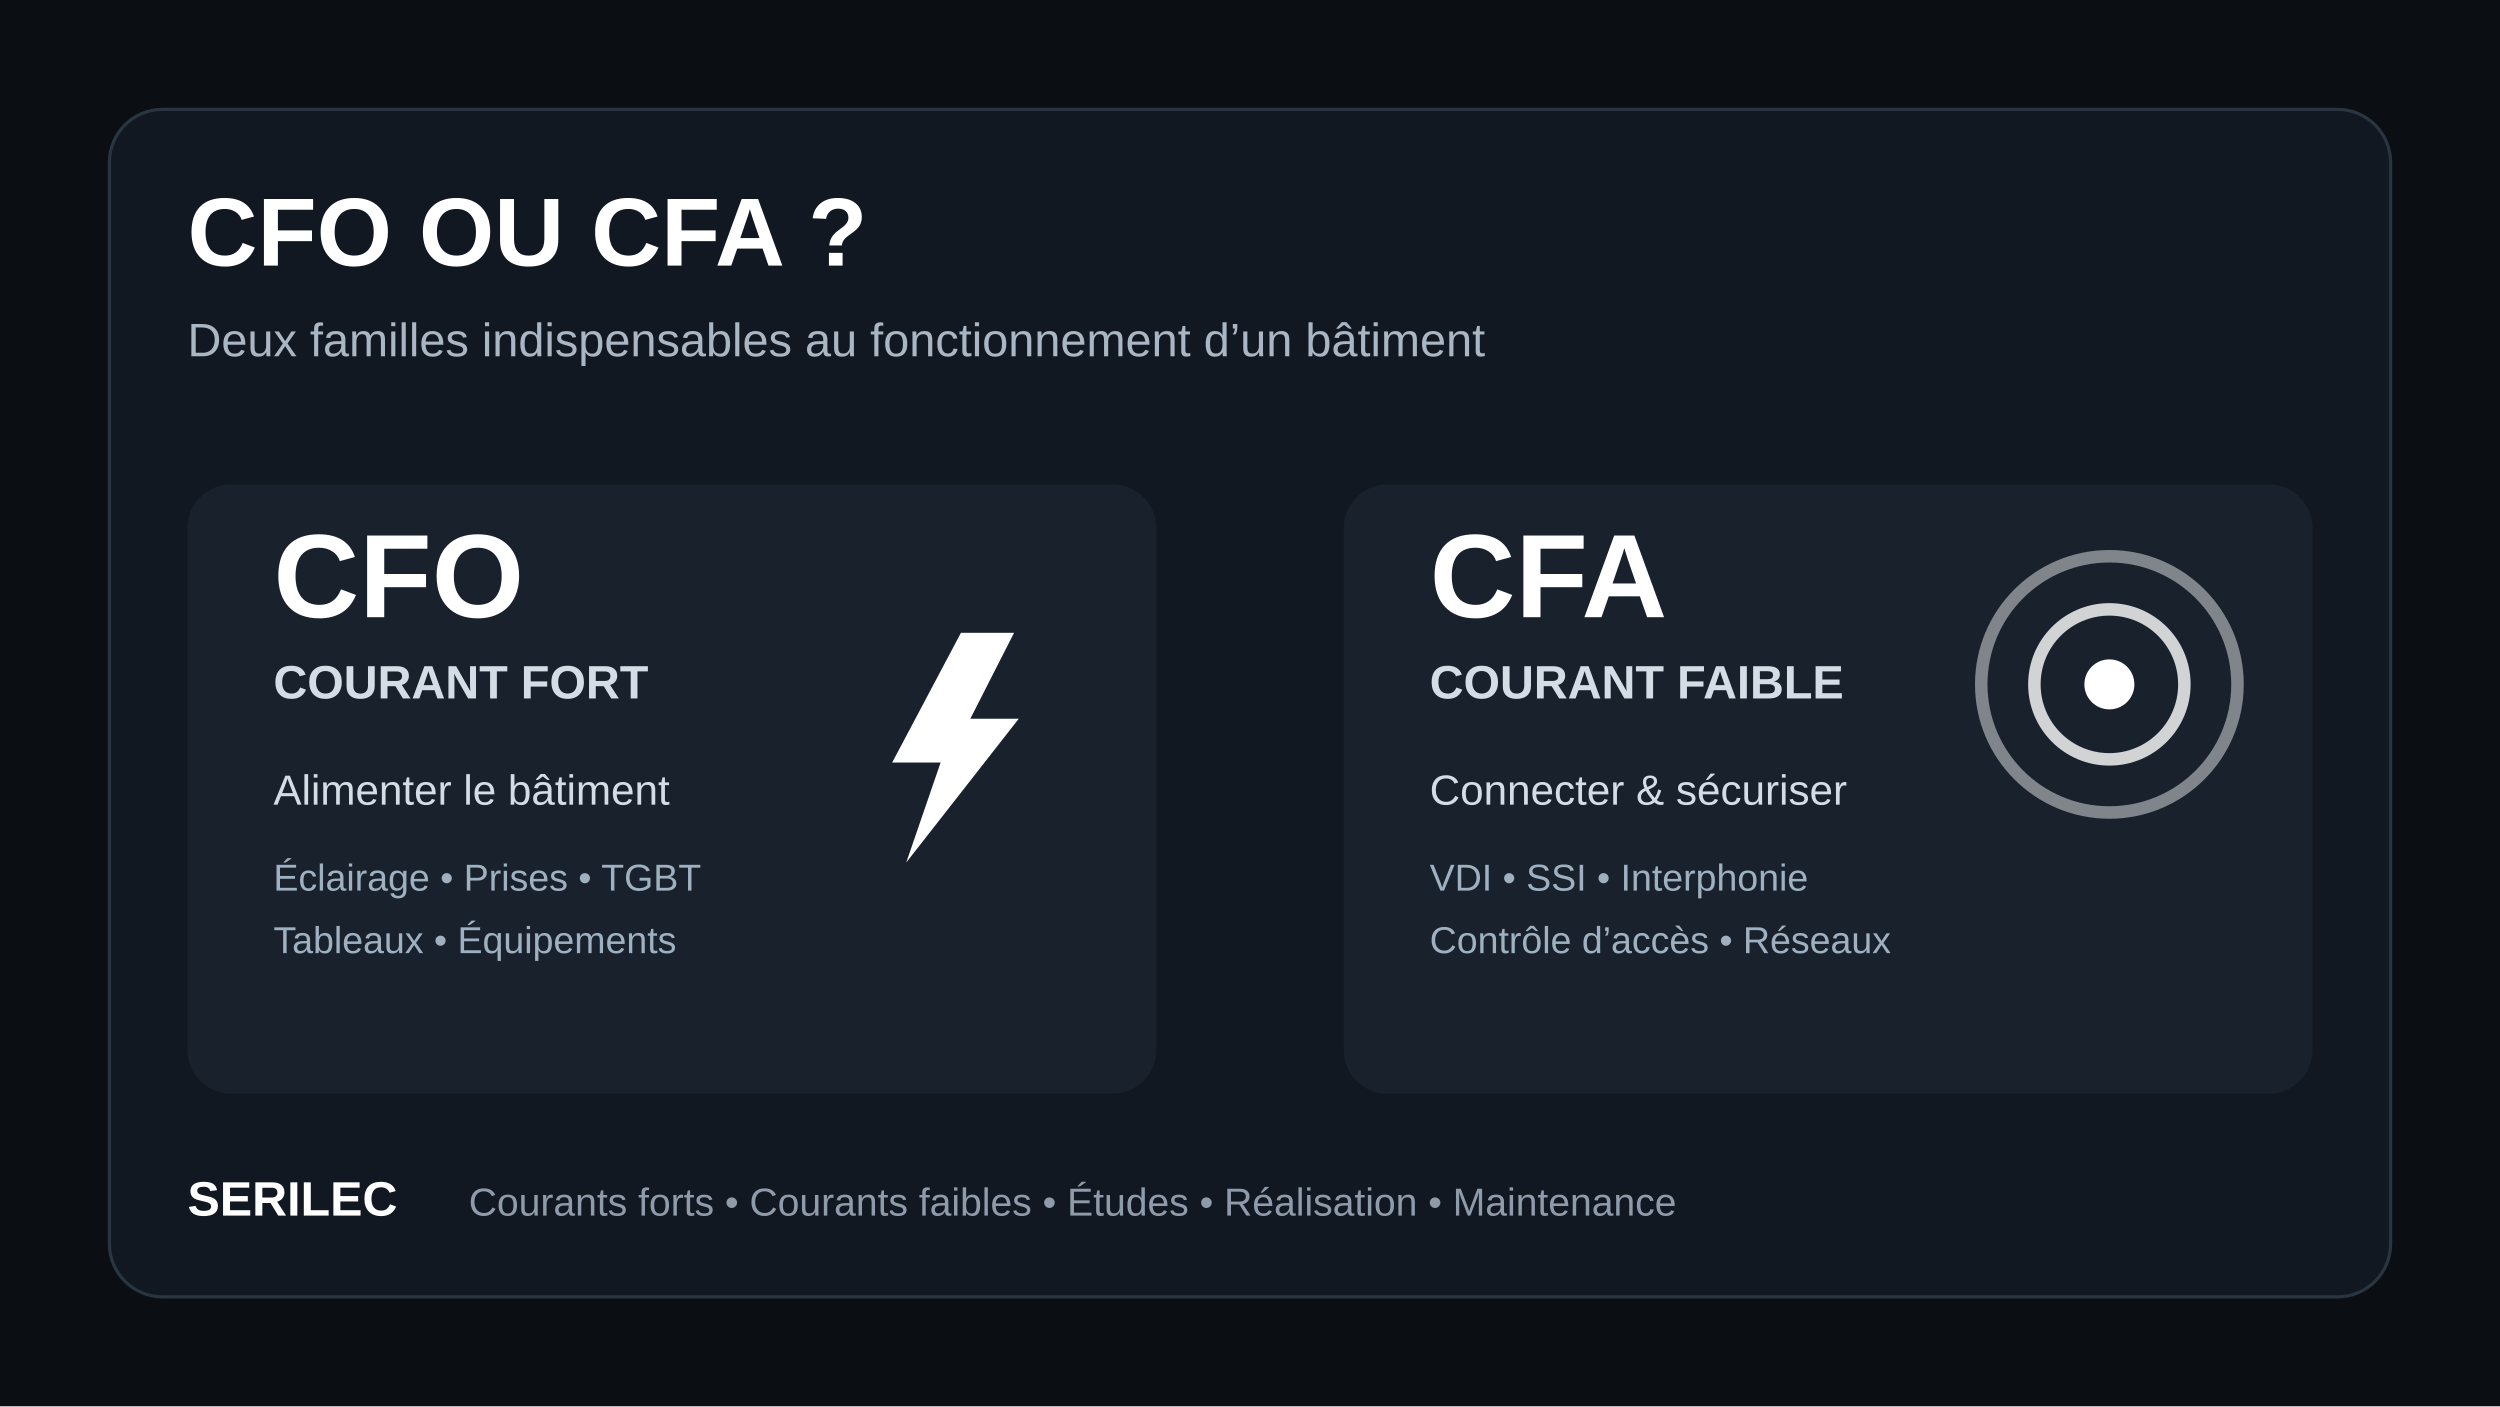
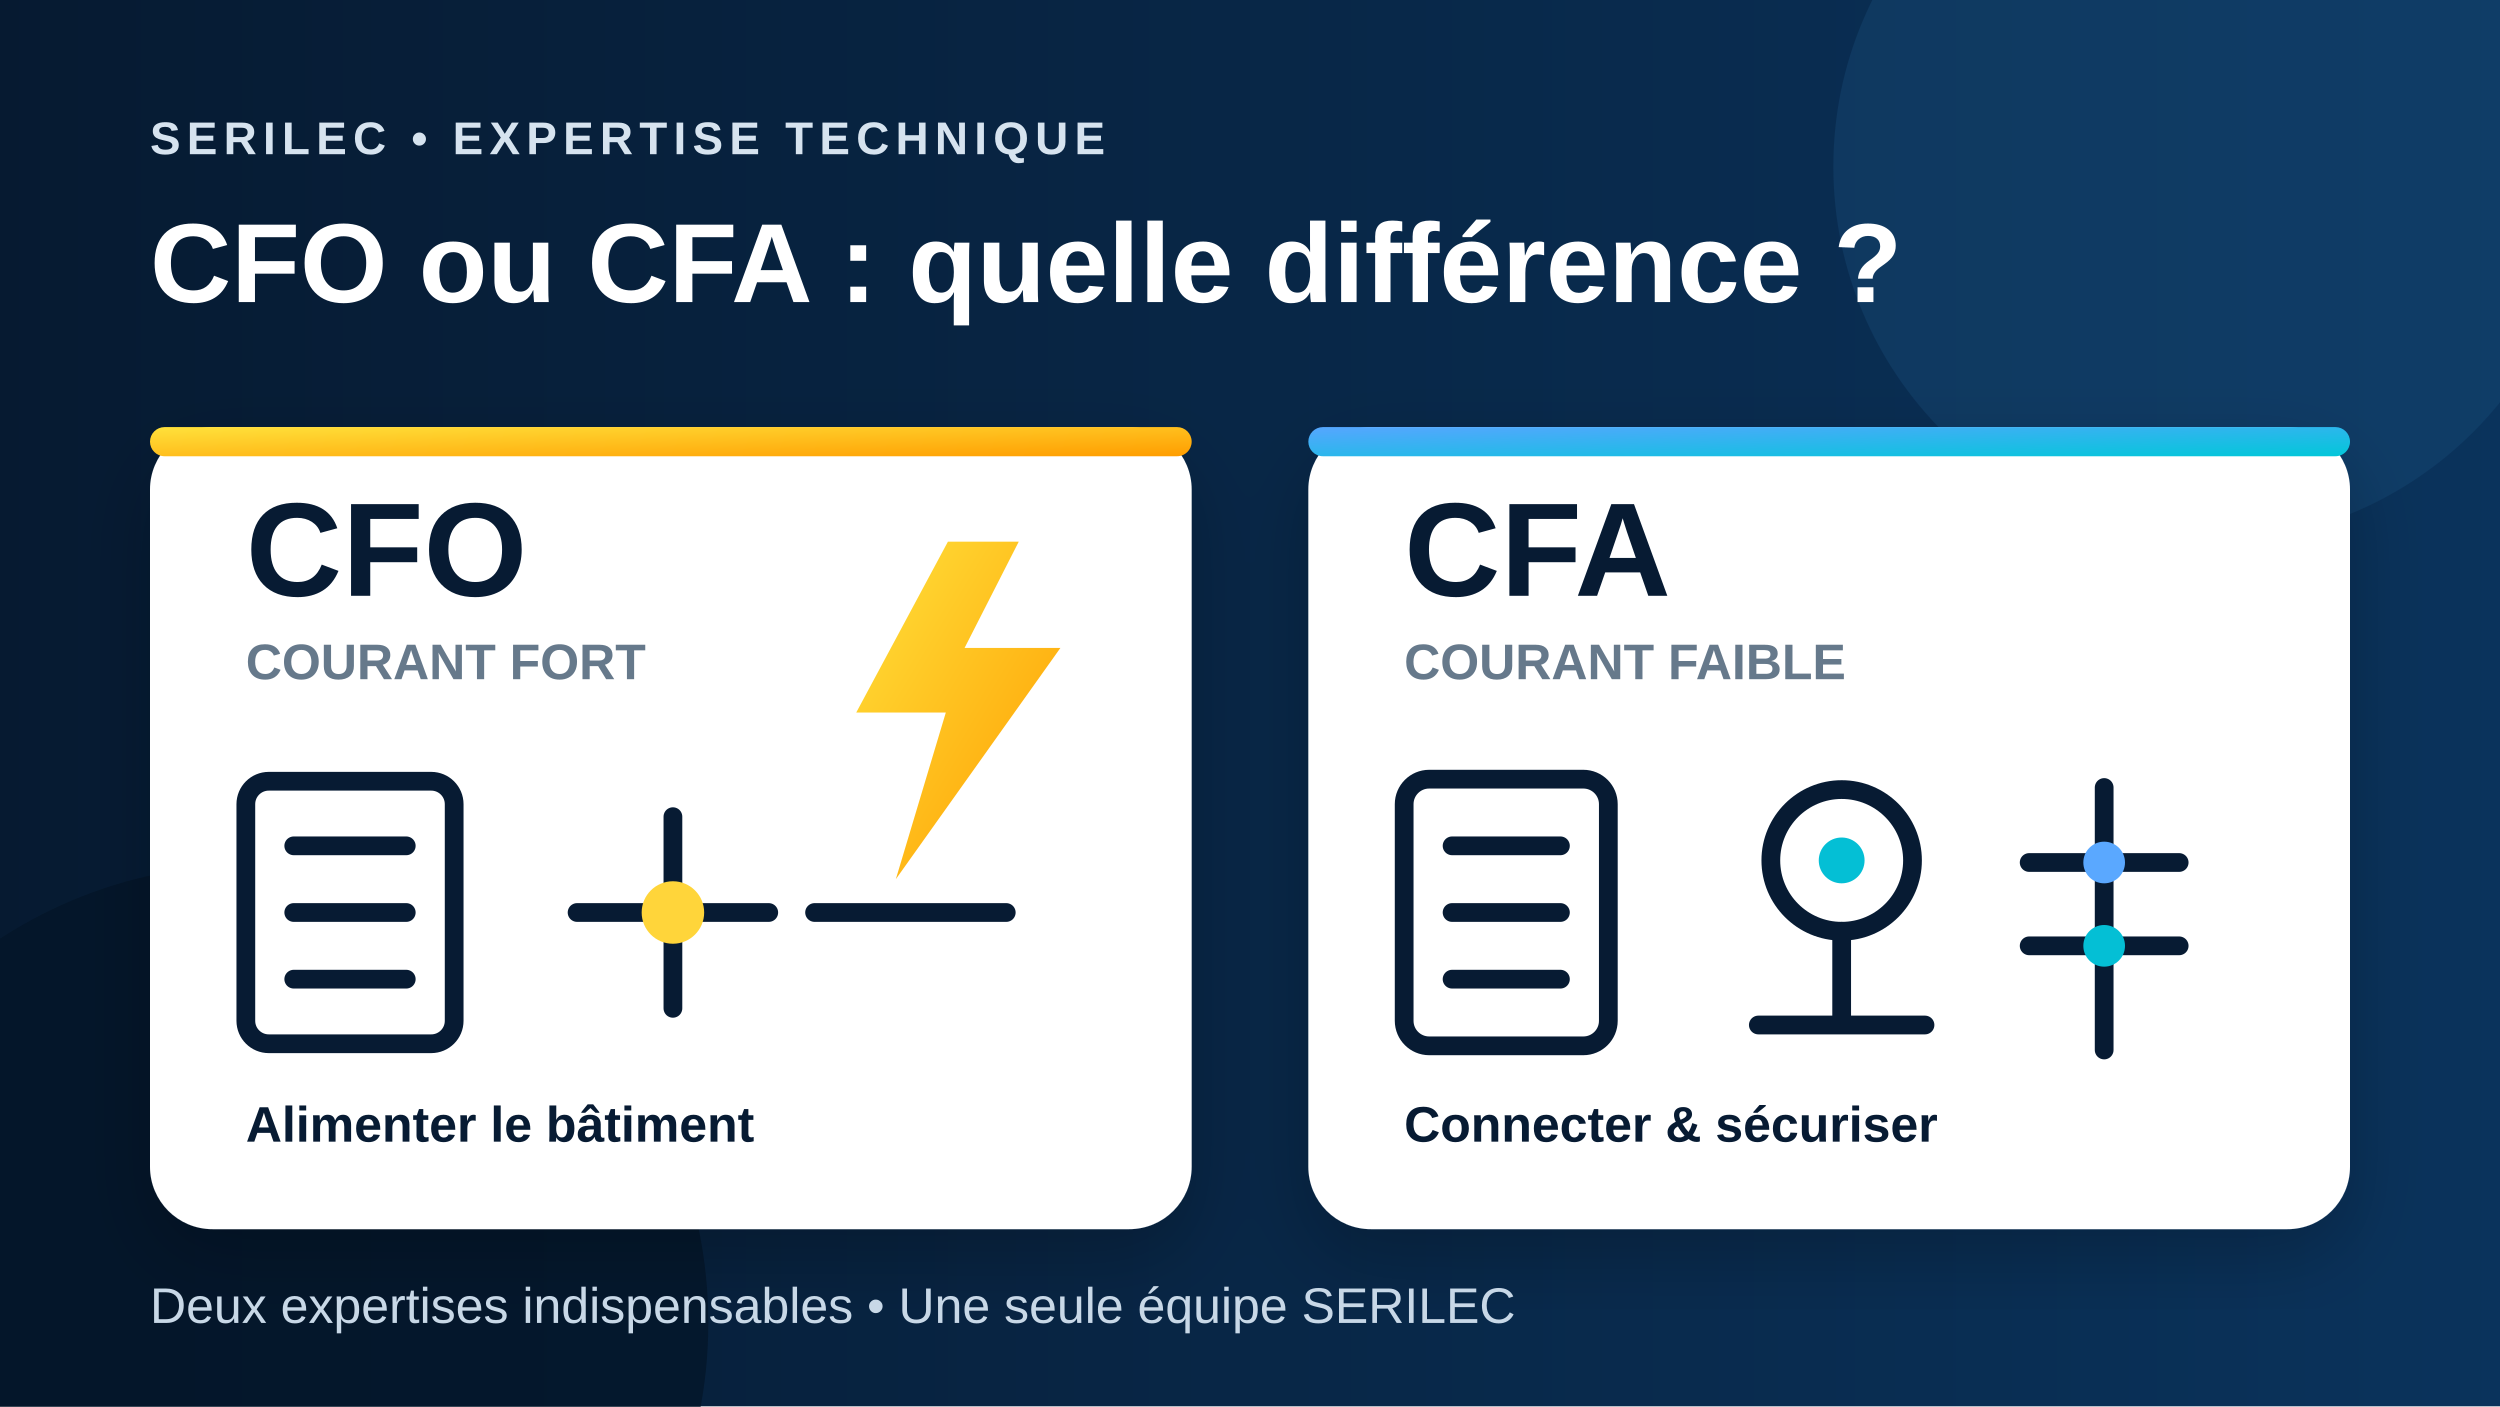
- <svg xmlns="http://www.w3.org/2000/svg" width="1600" height="900" viewBox="0 0 1600 900" role="img" aria-labelledby="title desc">
-   <rect width="1600" height="900" fill="#0b0f14" />
-   <rect x="70" y="70" width="1460" height="760" rx="34" fill="#111821" stroke="#2a3542" stroke-width="2" />
-   <text x="120" y="170" fill="#ffffff" font-family="Arial, Helvetica, sans-serif" font-size="62" font-weight="700">CFO OU CFA ?</text>
-   <text x="120" y="228" fill="#aab6c3" font-family="Arial, Helvetica, sans-serif" font-size="30">Deux familles indispensables au fonctionnement d’un bâtiment</text>
-   <rect x="120" y="310" width="620" height="390" rx="28" fill="#18212c" />
-   <text x="175" y="395" fill="#ffffff" font-family="Arial, Helvetica, sans-serif" font-size="76" font-weight="700">CFO</text>
-   <text x="175" y="447" fill="#d4dde6" font-family="Arial, Helvetica, sans-serif" font-size="30" font-weight="700">COURANT FORT</text>
-   <text x="175" y="515" fill="#d4dde6" font-family="Arial, Helvetica, sans-serif" font-size="27">Alimenter le bâtiment</text>
-   <text x="175" y="570" fill="#9fb0c0" font-family="Arial, Helvetica, sans-serif" font-size="24">Éclairage • Prises • TGBT</text>
-   <text x="175" y="610" fill="#9fb0c0" font-family="Arial, Helvetica, sans-serif" font-size="24">Tableaux • Équipements</text>
-   <path d="M615 405h34l-28 55h31l-72 92 22-64h-31z" fill="#ffffff" />
-   <rect x="860" y="310" width="620" height="390" rx="28" fill="#18212c" />
-   <text x="915" y="395" fill="#ffffff" font-family="Arial, Helvetica, sans-serif" font-size="76" font-weight="700">CFA</text>
-   <text x="915" y="447" fill="#d4dde6" font-family="Arial, Helvetica, sans-serif" font-size="30" font-weight="700">COURANT FAIBLE</text>
-   <text x="915" y="515" fill="#d4dde6" font-family="Arial, Helvetica, sans-serif" font-size="27">Connecter &amp; sécuriser</text>
-   <text x="915" y="570" fill="#9fb0c0" font-family="Arial, Helvetica, sans-serif" font-size="24">VDI • SSI • Interphonie</text>
-   <text x="915" y="610" fill="#9fb0c0" font-family="Arial, Helvetica, sans-serif" font-size="24">Contrôle d’accès • Réseaux</text>
-   <circle cx="1350" cy="438" r="16" fill="#ffffff" />
-   <circle cx="1350" cy="438" r="48" fill="none" stroke="#ffffff" stroke-width="8" opacity="0.8" />
-   <circle cx="1350" cy="438" r="82" fill="none" stroke="#ffffff" stroke-width="8" opacity="0.45" />
-   <text x="120" y="778" fill="#ffffff" font-family="Arial, Helvetica, sans-serif" font-size="31" font-weight="700">SERILEC</text>
-   <text x="300" y="778" fill="#8f9baa" font-family="Arial, Helvetica, sans-serif" font-size="25">Courants forts • Courants faibles • Études • Réalisation • Maintenance</text>
+ <svg xmlns="http://www.w3.org/2000/svg" viewBox="0 0 1200 675" role="img" aria-labelledby="t d">
+   <defs>
+     <linearGradient id="bg" x1="0" x2="1">
+       <stop stop-color="#061a31" />
+       <stop offset="1" stop-color="#0a335c" />
+     </linearGradient>
+     <linearGradient id="gold" x1="0" y1="0" x2="1" y2="1">
+       <stop stop-color="#ffe13b" />
+       <stop offset="1" stop-color="#ff9d00" />
+     </linearGradient>
+     <linearGradient id="blue" x1="0" y1="0" x2="1" y2="1">
+       <stop stop-color="#56a6ff" />
+       <stop offset="1" stop-color="#02c7d9" />
+     </linearGradient>
+     <filter id="s">
+       <feDropShadow dx="0" dy="14" stdDeviation="18" flood-opacity=".22" />
+     </filter>
+   </defs>
+   <rect width="1200" height="675" fill="url(#bg)" />
+   <circle cx="1060" cy="80" r="180" fill="#174b78" opacity=".38" />
+   <circle cx="120" cy="635" r="220" fill="#031426" opacity=".7" />
+   <text x="72" y="74" fill="#d6e3ef" font-family="Arial,Helvetica,sans-serif" font-size="22" font-weight="700" letter-spacing="3">SERILEC • EXPERTISE TECHNIQUE</text>
+   <text x="72" y="145" fill="#fff" font-family="Arial,Helvetica,sans-serif" font-size="54" font-weight="800">CFO ou CFA : quelle différence ?</text>
+   <g filter="url(#s)">
+     <rect x="72" y="205" width="500" height="385" rx="30" fill="#fff" />
+     <rect x="628" y="205" width="500" height="385" rx="30" fill="#fff" />
+   </g>
+   <rect x="72" y="205" width="500" height="14" rx="7" fill="url(#gold)" />
+   <rect x="628" y="205" width="500" height="14" rx="7" fill="url(#blue)" />
+   <text x="118" y="286" fill="#071b33" font-family="Arial,Helvetica,sans-serif" font-size="64" font-weight="800">CFO</text>
+   <text x="118" y="326" fill="#66798b" font-family="Arial,Helvetica,sans-serif" font-size="24" font-weight="700">COURANT FORT</text>
+   <path d="M455 260l-44 82h43l-24 80 79-111h-46l26-51z" fill="url(#gold)" />
+   <g fill="none" stroke="#071b33" stroke-width="9" stroke-linecap="round" stroke-linejoin="round">
+     <rect x="118" y="375" width="100" height="126" rx="11" />
+     <path d="M141 406h54M141 438h54M141 470h54" />
+     <path d="M277 438h92M323 392v92M391 438h92" />
+   </g>
+   <circle cx="323" cy="438" r="15" fill="#ffd53a" />
+   <text x="118" y="548" fill="#071b33" font-family="Arial,Helvetica,sans-serif" font-size="24" font-weight="700">Alimenter le bâtiment</text>
+   <text x="674" y="286" fill="#071b33" font-family="Arial,Helvetica,sans-serif" font-size="64" font-weight="800">CFA</text>
+   <text x="674" y="326" fill="#66798b" font-family="Arial,Helvetica,sans-serif" font-size="24" font-weight="700">COURANT FAIBLE</text>
+   <g fill="none" stroke="#071b33" stroke-width="9" stroke-linecap="round" stroke-linejoin="round">
+     <rect x="674" y="374" width="98" height="128" rx="12" />
+     <path d="M697 406h52M697 438h52M697 470h52" />
+     <circle cx="884" cy="413" r="34" />
+     <path d="M844 492h80M884 447v45" />
+     <path d="M1010 378v126M974 414h72M974 454h72" />
+   </g>
+   <circle cx="884" cy="413" r="11" fill="#04bfd5" />
+   <circle cx="1010" cy="414" r="10" fill="#5aa8ff" />
+   <circle cx="1010" cy="454" r="10" fill="#04bfd5" />
+   <text x="674" y="548" fill="#071b33" font-family="Arial,Helvetica,sans-serif" font-size="24" font-weight="700">Connecter &amp; sécuriser</text>
+   <text x="72" y="635" fill="#c8d8e7" font-family="Arial,Helvetica,sans-serif" font-size="24">Deux expertises indispensables • Une seule équipe SERILEC</text>
</svg>
